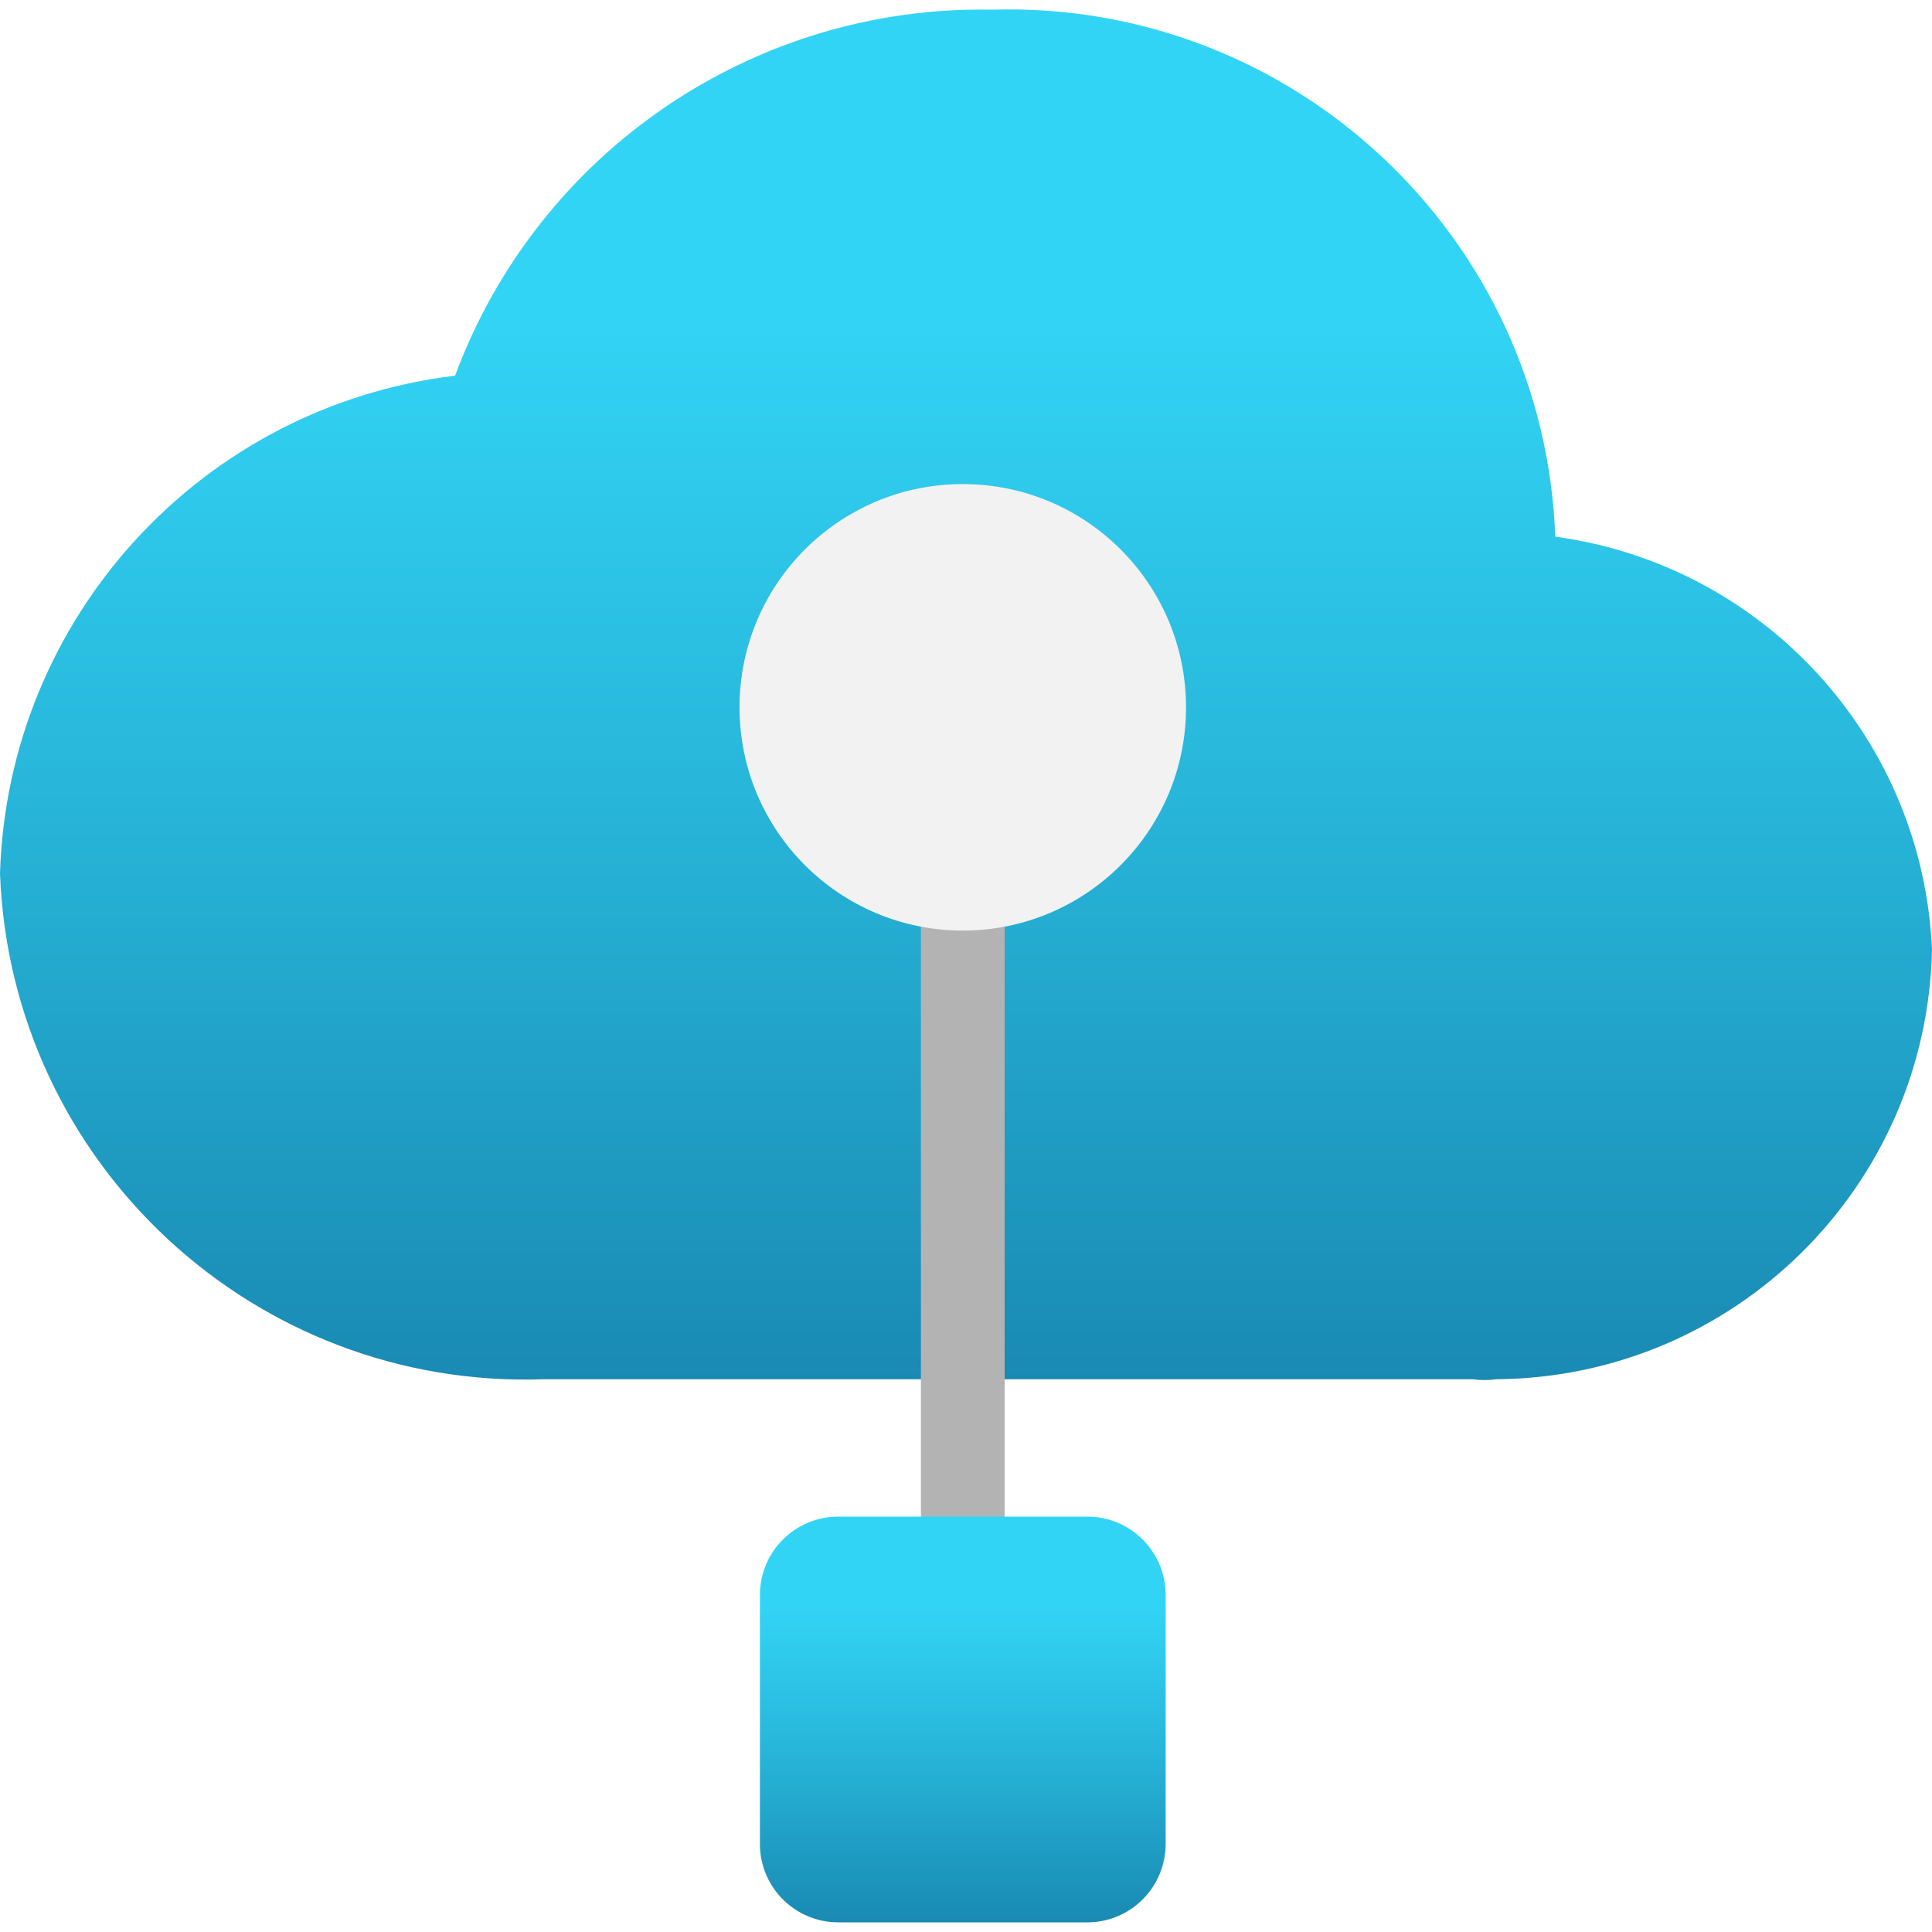
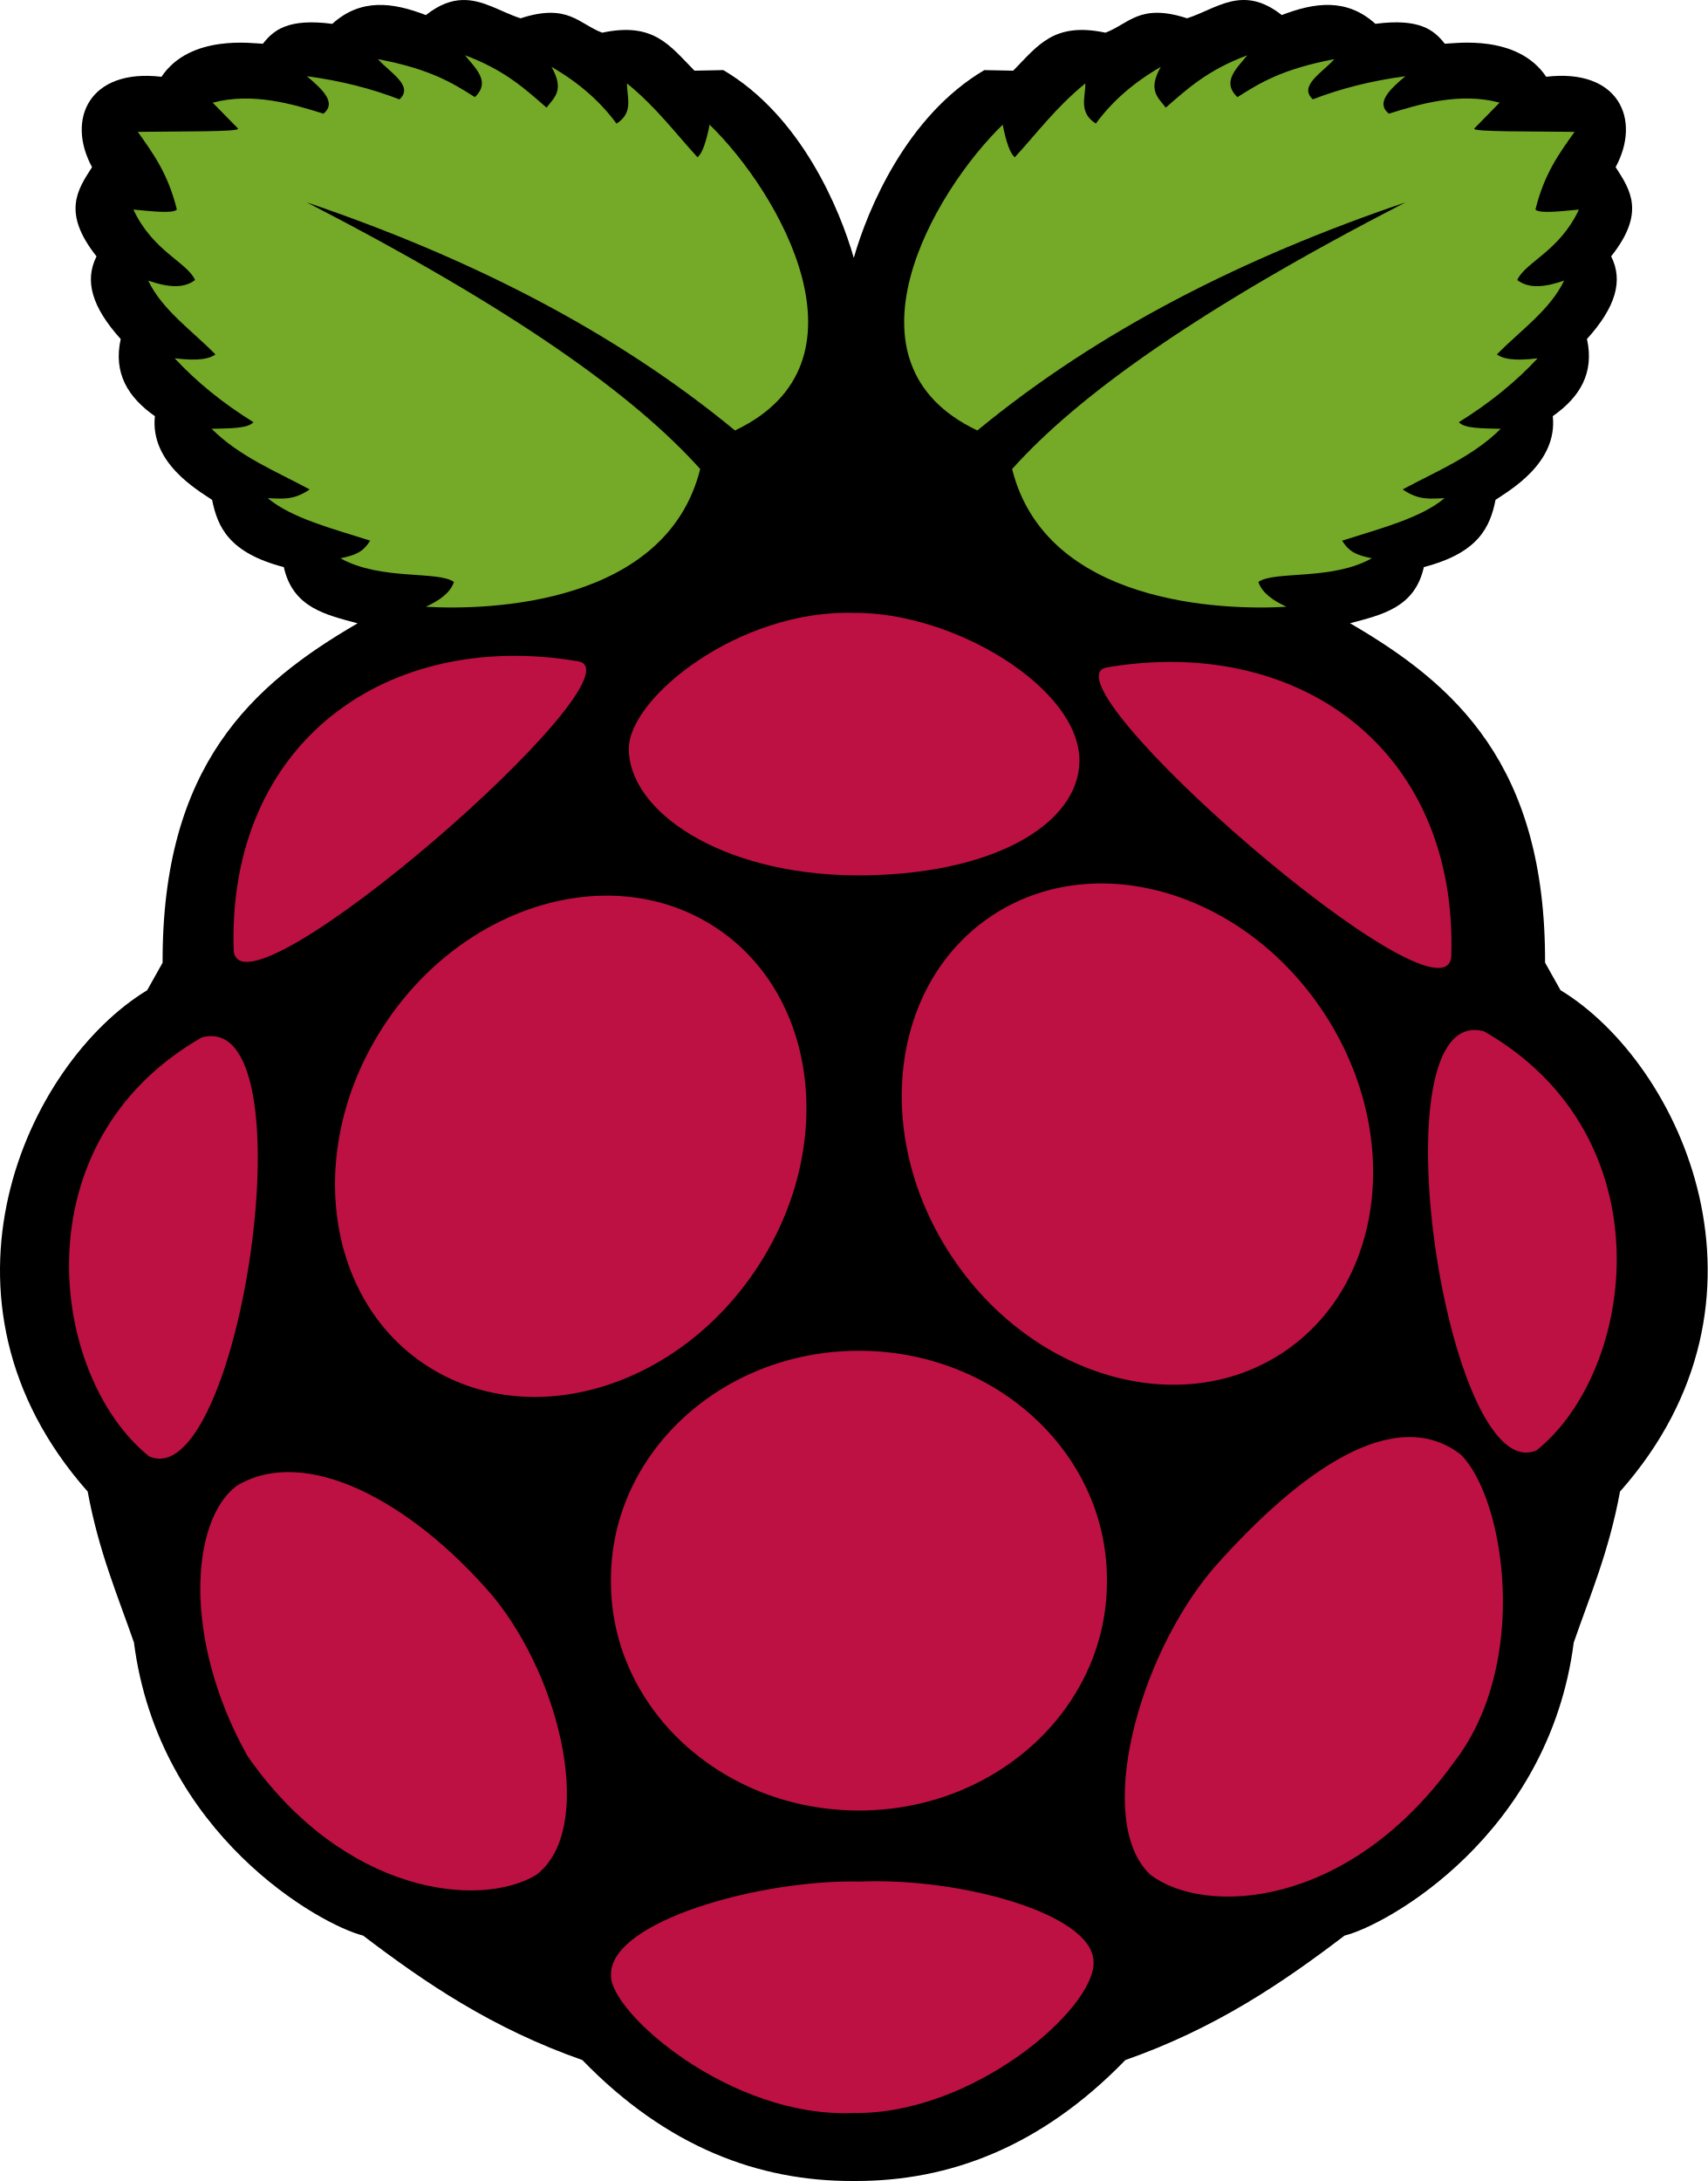
- <svg xmlns="http://www.w3.org/2000/svg" id="e6e9dc42-aa45-4c25-a153-3c4dea6d1408" width="18" height="18" viewBox="0 0 18 18">
-   <defs>
-     <linearGradient id="bee47a41-9626-4448-9119-87ad28e72505" x1="9" y1="12.85" x2="9" y2="0.09" gradientUnits="userSpaceOnUse">
-       <stop offset="0" stop-color="#198ab3" />
-       <stop offset="0.44" stop-color="#28b7db" />
-       <stop offset="0.78" stop-color="#32d4f5" />
-     </linearGradient>
-     <linearGradient id="beb70c0a-9df6-4825-adec-20340c00add6" x1="8.97" y1="17.91" x2="8.97" y2="14.13" href="#bee47a41-9626-4448-9119-87ad28e72505" />
-   </defs>
-   <path d="M18,8.85A4.06,4.06,0,0,0,14.49,5,5.1,5.1,0,0,0,9.24.09a5.23,5.23,0,0,0-5,3.41A4.82,4.82,0,0,0,0,8.14a4.9,4.9,0,0,0,5.07,4.71l.44,0h8.21a.78.78,0,0,0,.22,0A4.09,4.09,0,0,0,18,8.85Z" fill="url(#bee47a41-9626-4448-9119-87ad28e72505)" />
-   <rect x="8.58" y="8.46" width="0.78" height="6.19" fill="#b3b3b3" />
-   <circle cx="8.97" cy="6.59" r="2.08" fill="#f2f2f2" />
-   <rect x="7.08" y="14.13" width="3.78" height="3.78" rx="0.73" fill="url(#beb70c0a-9df6-4825-adec-20340c00add6)" />
+ <svg xmlns="http://www.w3.org/2000/svg" xml:space="preserve" width="274.072px" height="350px" x="0px" y="0px" version="1.1" viewBox="0 0 274.072 350">
+   <path d="M74.19.005c-1.77.055-3.676.708-5.838 2.415C63.057.377 57.922-.332 53.33 3.826c-7.091-.919-9.395.978-11.141 3.194-1.557-.032-11.648-1.6-16.275 5.303-11.629-1.376-15.305 6.841-11.141 14.502-2.375 3.677-4.836 7.309.718 14.319-1.965 3.904-.747 8.139 3.882 13.265-1.222 5.488 1.18 9.36 5.486 12.378-.806 7.51 6.887 11.876 9.184 13.433.882 4.376 2.72 8.505 11.507 10.789 1.449 6.521 6.73 7.648 11.844 9.017-16.901 9.824-31.396 22.75-31.297 54.466l-2.476 4.417c-19.379 11.785-36.815 49.664-9.55 80.453 1.781 9.637 4.768 16.56 7.427 24.221 3.978 30.873 29.937 45.328 36.783 47.037C68.315 318.26 79 325.512 93.46 330.591c13.631 14.06 28.399 19.417 43.247 19.408.218 0 .439.003.657 0 14.849.009 29.616-5.349 43.248-19.408 14.459-5.079 25.146-12.331 35.179-19.974 6.847-1.709 32.806-16.164 36.783-47.037 2.659-7.661 5.646-14.584 7.427-24.221 27.265-30.791 9.83-68.672-9.551-80.458l-2.479-4.416c.098-31.713-14.396-44.64-31.297-54.466 5.113-1.369 10.395-2.495 11.843-9.017 8.786-2.284 10.626-6.413 11.507-10.789 2.297-1.556 9.99-5.922 9.185-13.433 4.306-3.018 6.708-6.89 5.485-12.378 4.629-5.125 5.848-9.36 3.883-13.265 5.555-7.006 3.09-10.639.719-14.316 4.161-7.662.488-15.878-11.145-14.502-4.627-6.903-14.715-5.335-16.275-5.303-1.746-2.215-4.049-4.113-11.139-3.194-4.593-4.157-9.727-3.448-15.023-1.406-6.289-4.962-10.45-.984-15.203.52-7.614-2.488-9.355.92-13.096 2.308-8.304-1.754-10.827 2.065-14.808 6.098l-4.63-.092c-12.524 7.381-18.746 22.41-20.952 30.135-2.207-7.727-8.414-22.756-20.936-30.135l-4.63.092c-3.986-4.032-6.509-7.852-14.813-6.098C92.907 3.858 91.17.45 83.552 2.938c-3.12-.987-5.989-3.039-9.368-2.934l.006.001z" />
+   <path fill="#BC1142" fill-rule="evenodd" d="M177.65 253.658v-.391c-.119-20.27-18.029-36.609-40.01-36.5-21.979.101-39.709 16.621-39.59 36.891v.39c.11 20.271 18.03 36.61 40.01 36.5 21.981-.1 39.701-16.62 39.59-36.89zm-62.83-104.84c-16.489-10.811-40.26-3.83-53.079 15.57-12.83 19.41-9.86 43.9 6.64 54.7 16.49 10.811 40.25 3.84 53.08-15.57 12.82-19.411 9.85-43.9-6.641-54.7zm44.511-1.961c-16.49 10.811-19.47 35.301-6.64 54.702 12.819 19.41 36.59 26.379 53.08 15.58 16.489-10.811 19.459-35.301 6.64-54.702-12.83-19.41-36.591-26.379-53.08-15.58zM32.392 166.478c-29.54 16.87-24.41 54.411-8.471 67.23 14.49 6.431 26.28-72 8.471-67.23zm205.769-.98c-17.81-4.77-6.011 73.67 8.47 67.231 15.939-12.811 21.07-50.361-8.47-67.231zm-60.5-58.4c-11.32 1.9 54.25 59.16 55.26 46.38 1.04-33.32-24.53-51.57-55.26-46.38zm-84.9-.98c-30.729-5.19-56.289 13.069-55.26 46.39 1.01 12.769 66.58-44.49 55.26-46.39zm44.139-7.77c-18.34-.48-35.939 13.61-35.979 21.78-.05 9.931 14.5 20.101 36.11 20.351 22.06.16 36.14-8.131 36.21-18.381.079-11.61-20.07-23.931-36.341-23.75zm1.121 203.6c-15.891-.39-40.261 6.37-39.961 15.03-.25 5.91 19.131 22.959 38.9 22.109 19.09.33 38.811-16.699 38.55-24.23-.039-7.759-21.499-13.599-37.489-12.909zm-59.06-45.969c-13.061-15.16-30.029-24.201-41.02-17.51-7.351 5.59-8.69 24.619 1.77 43.319 15.51 22.29 37.34 24.521 46.33 19.101 9.5-7.101 4.311-31.201-7.08-44.91zm115.84-4.361c-12.32 14.43-19.17 40.75-10.189 49.22 8.59 6.59 31.649 5.67 48.689-17.97 12.37-15.88 8.221-42.39 1.16-49.431-10.5-8.119-25.561 2.271-39.66 18.181z" clip-rule="evenodd" />
+   <path fill="#75A928" fill-rule="evenodd" d="M49.247 32.48c25.851 8.78 49.17 20.491 68.71 36.6 22.939-10.85 7.12-38.21-4.07-49.07-.57 2.87-1.209 4.68-1.949 5.22-3.641-3.97-6.621-8.03-11.311-11.85-.02 2.24 1.11 4.68-1.68 6.46-2.52-3.44-5.92-6.51-10.44-9.11 2.181 3.81.38 4.96-.79 6.54-3.449-3-6.729-6.04-13.09-8.4 1.74 2.15 4.17 4.25 1.59 6.72-3.55-2.25-7.119-4.5-15.56-6.1 1.899 2.15 5.84 4.3 3.45 6.46-4.461-1.73-9.391-2.99-14.851-3.72 2.61 2.19 4.79 4.32 2.65 6.01-4.771-1.49-11.34-3.49-17.77-1.76l4.07 4.15c.45.56-9.52.43-16.09.53 2.4 3.39 4.84 6.65 6.27 12.47-.65.67-3.91.29-6.98 0 3.15 6.73 8.62 8.43 9.9 11.31-1.93 1.48-4.6 1.1-7.52.09 2.27 4.75 7.03 8 10.79 11.85-.95.681-2.61 1.091-6.54.62 3.47 3.74 7.67 7.17 12.64 10.25-.88 1.04-3.91.99-6.72 1.061 4.51 4.479 10.3 6.799 15.74 9.729-2.71 1.88-4.65 1.44-6.72 1.41 3.839 3.21 10.38 4.88 16.44 6.81-1.149 1.82-2.3 2.32-4.771 2.83 6.42 3.61 15.621 1.96 18.211 3.801-.62 1.81-2.391 2.989-4.51 3.979 10.34.61 38.609-.38 44.029-22.101C101.796 63.46 82.476 49.61 49.247 32.48zm176.309 0c-33.219 17.13-52.539 30.98-63.119 42.79 5.42 21.721 33.689 22.711 44.029 22.101-2.119-.99-3.889-2.17-4.51-3.979 2.59-1.841 11.791-.19 18.211-3.801-2.471-.51-3.621-1.01-4.771-2.83 6.061-1.93 12.602-3.6 16.441-6.81-2.07.03-4.01.47-6.721-1.41 5.439-2.931 11.23-5.25 15.74-9.729-2.811-.07-5.84-.021-6.721-1.061 4.971-3.08 9.17-6.51 12.641-10.25-3.93.471-5.59.061-6.539-.62 3.76-3.851 8.52-7.1 10.789-11.85-2.92 1.01-5.59 1.39-7.52-.09 1.279-2.88 6.75-4.58 9.9-11.31-3.07.29-6.33.67-6.98 0 1.43-5.82 3.879-9.09 6.279-12.47-6.58-.1-16.549.03-16.1-.53l4.07-4.16c-6.42-1.73-13 .28-17.77 1.77-2.141-1.69.039-3.83 2.648-6.01-5.459.73-10.389 1.98-14.85 3.71-2.379-2.15 1.551-4.3 3.451-6.45-8.441 1.6-12.012 3.85-15.561 6.1-2.58-2.47-.15-4.57 1.59-6.72-6.359 2.36-9.641 5.4-13.09 8.4-1.17-1.58-2.971-2.74-.791-6.54-4.52 2.6-7.92 5.67-10.43 9.1-2.799-1.78-1.67-4.21-1.68-6.45-4.699 3.82-7.68 7.88-11.32 11.85-.73-.54-1.379-2.35-1.949-5.22-11.189 10.86-27.01 38.221-4.061 49.07 19.524-16.11 42.844-27.821 68.694-36.601z" clip-rule="evenodd" />
</svg>
